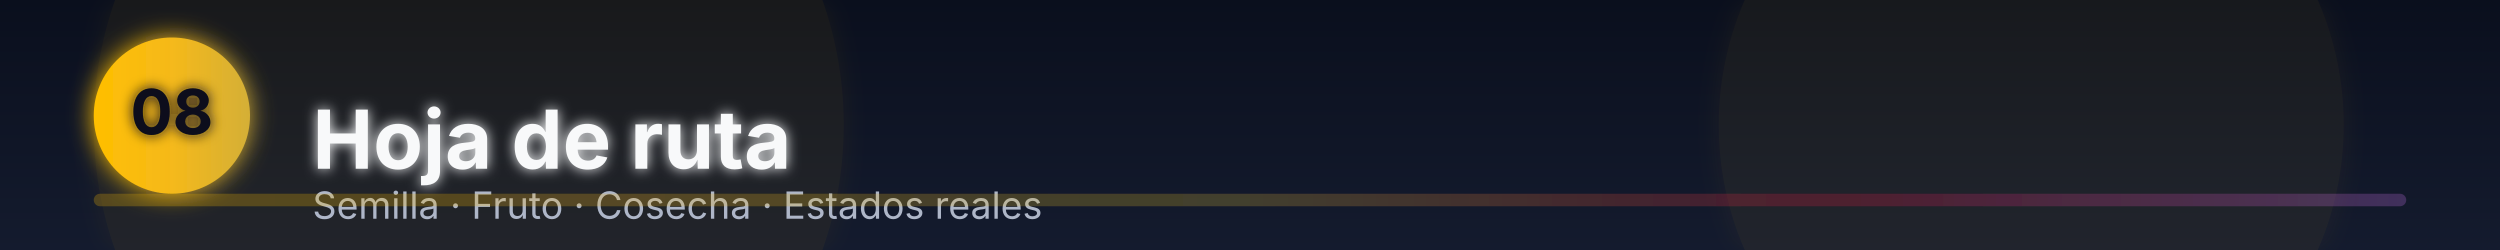
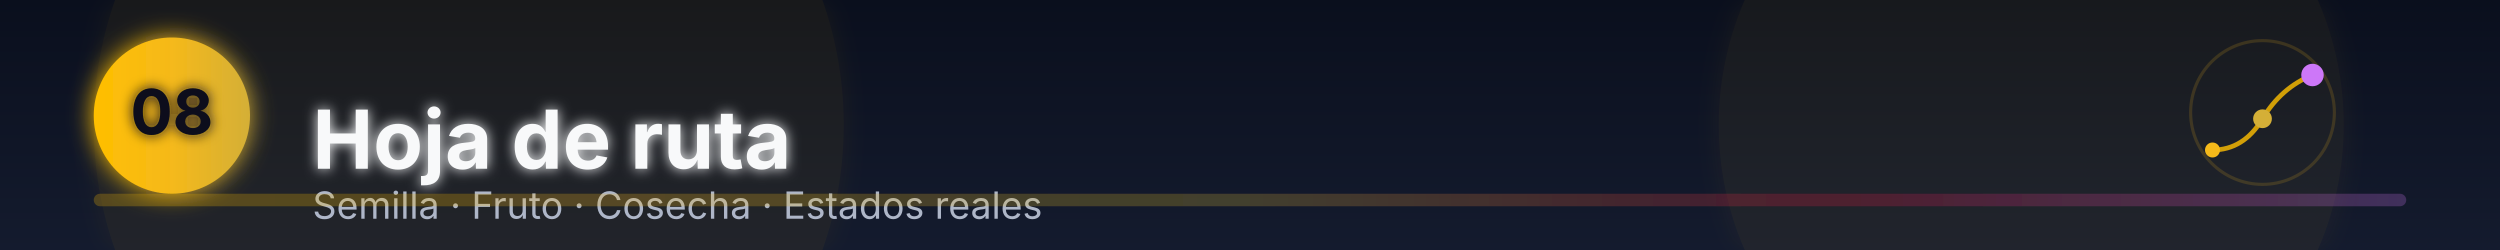
<svg xmlns="http://www.w3.org/2000/svg" width="800" height="80" viewBox="0 0 800 80" role="img" aria-labelledby="title-sec08 desc-sec08">
  <defs>
    <linearGradient id="sec-bg-08" x1="0%" y1="0%" x2="0%" y2="100%">
      <stop offset="0%" stop-color="#0A0F1D" />
      <stop offset="100%" stop-color="#141B2E" />
    </linearGradient>
    <linearGradient id="sec-gradient-08" x1="0%" y1="0%" x2="100%" y2="0%">
      <stop offset="0%" stop-color="#FFBF00" />
      <stop offset="50%" stop-color="#F5B91A" />
      <stop offset="100%" stop-color="#D4AF37" />
    </linearGradient>
    <linearGradient id="crystal-band-08" x1="0%" y1="0%" x2="100%" y2="0%">
      <stop offset="0%" stop-color="#FFBF00" stop-opacity="0.3" />
      <stop offset="25%" stop-color="#F5B91A" stop-opacity="0.3" />
      <stop offset="50%" stop-color="#D4AF37" stop-opacity="0.3" />
      <stop offset="75%" stop-color="#DC143C" stop-opacity="0.3" />
      <stop offset="100%" stop-color="#CD77F8" stop-opacity="0.3" />
    </linearGradient>
    <filter id="sec-glow-08" x="-50%" y="-50%" width="200%" height="200%">
      <feGaussianBlur stdDeviation="4" result="blur" />
      <feMerge>
        <feMergeNode in="blur" />
        <feMergeNode in="SourceGraphic" />
      </feMerge>
    </filter>
    <filter id="crystal-glow-08" x="-100%" y="-100%" width="300%" height="300%">
      <feGaussianBlur stdDeviation="8" result="blur" />
      <feComposite in="blur" in2="SourceAlpha" operator="in" result="glow" />
      <feMerge>
        <feMergeNode in="glow" />
        <feMergeNode in="SourceGraphic" />
      </feMerge>
    </filter>
    <filter id="text-glow-08" x="-100%" y="-100%" width="300%" height="300%">
      <feGaussianBlur stdDeviation="2" result="blur" />
      <feMerge>
        <feMergeNode in="blur" />
        <feMergeNode in="SourceGraphic" />
      </feMerge>
    </filter>
  </defs>
  <rect width="800" height="80" fill="url(#sec-bg-08)" />
  <g opacity="0.06" aria-hidden="true">
    <circle cx="150" cy="40" r="120" fill="#FFBF00" filter="url(#sec-glow-08)" />
    <circle cx="650" cy="40" r="100" fill="#F5B91A" filter="url(#sec-glow-08)" />
  </g>
+   <g aria-hidden="true" transform="translate(724 36)" fill="none" stroke-linecap="round">
+     <circle r="23" stroke="#F5B91A" stroke-opacity="0.16" />
+     <path d="M -16 12 Q -6 12 0 2 Q 6 -8 16 -12" stroke="#FFBF00" stroke-width="1.5" opacity="0.8" />
+     <circle cx="-16" cy="12" r="2.4" fill="#F5B91A" stroke="none" />
+     <circle cx="0" cy="2" r="3" fill="#D4AF37" stroke="none" />
+     <circle cx="16" cy="-12" r="3.6" fill="#CD77F8" stroke="none" />
+   </g>
  <g transform="translate(30, 12)">
    <circle cx="25" cy="25" r="25" fill="url(#sec-gradient-08)" filter="url(#sec-glow-08)" />
    <text x="25" y="31" font-family="'Rajdhani', 'Inter', system-ui, sans-serif" font-size="20" font-weight="700" fill="#0A0F1D" text-anchor="middle" filter="url(#text-glow-08)">08</text>
    <text x="70" y="42" font-family="'Rajdhani', 'Inter', system-ui, sans-serif" font-size="26" font-weight="700" fill="#F8F9FA" filter="url(#text-glow-08)">Hoja de ruta</text>
    <text x="70" y="58" font-family="'Inter', system-ui, sans-serif" font-size="12" fill="#AEB6C8">Semilla · Fruto · Cosecha · Estados reales</text>
  </g>
  <rect x="30" y="62" width="740" height="4" rx="2" fill="url(#crystal-band-08)" filter="url(#crystal-glow-08)" opacity="0.8" />
</svg>
